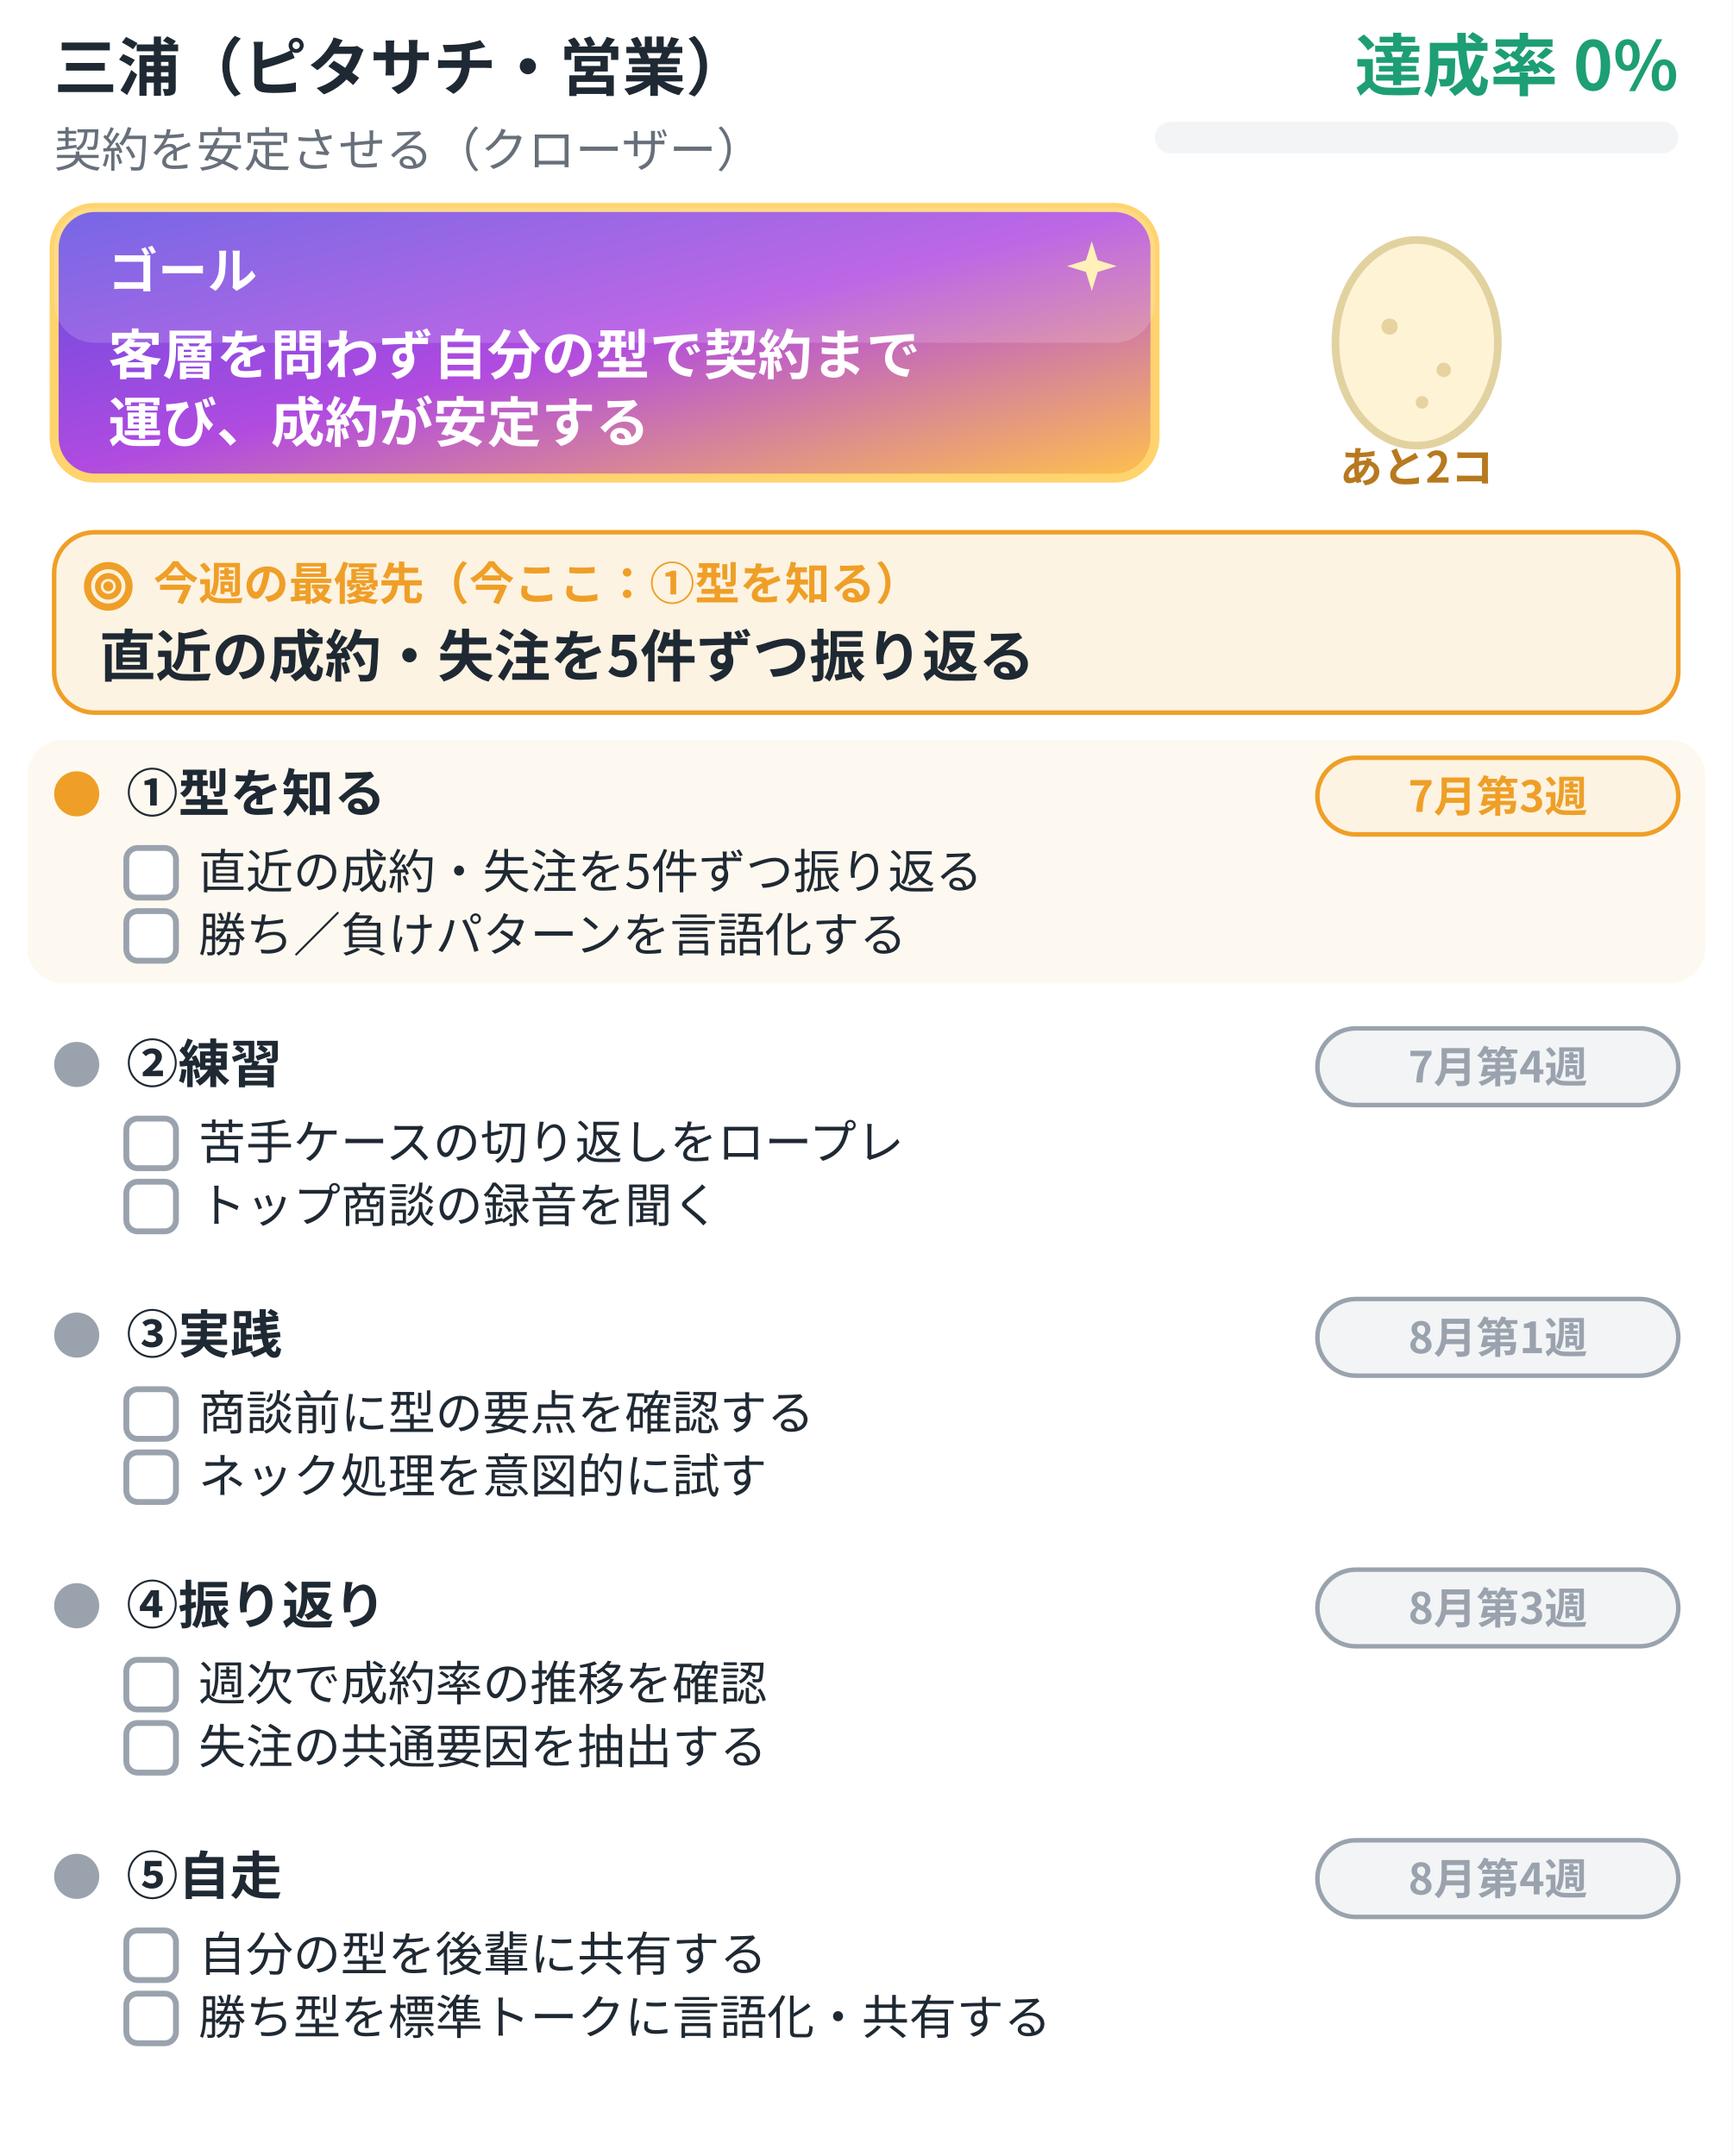
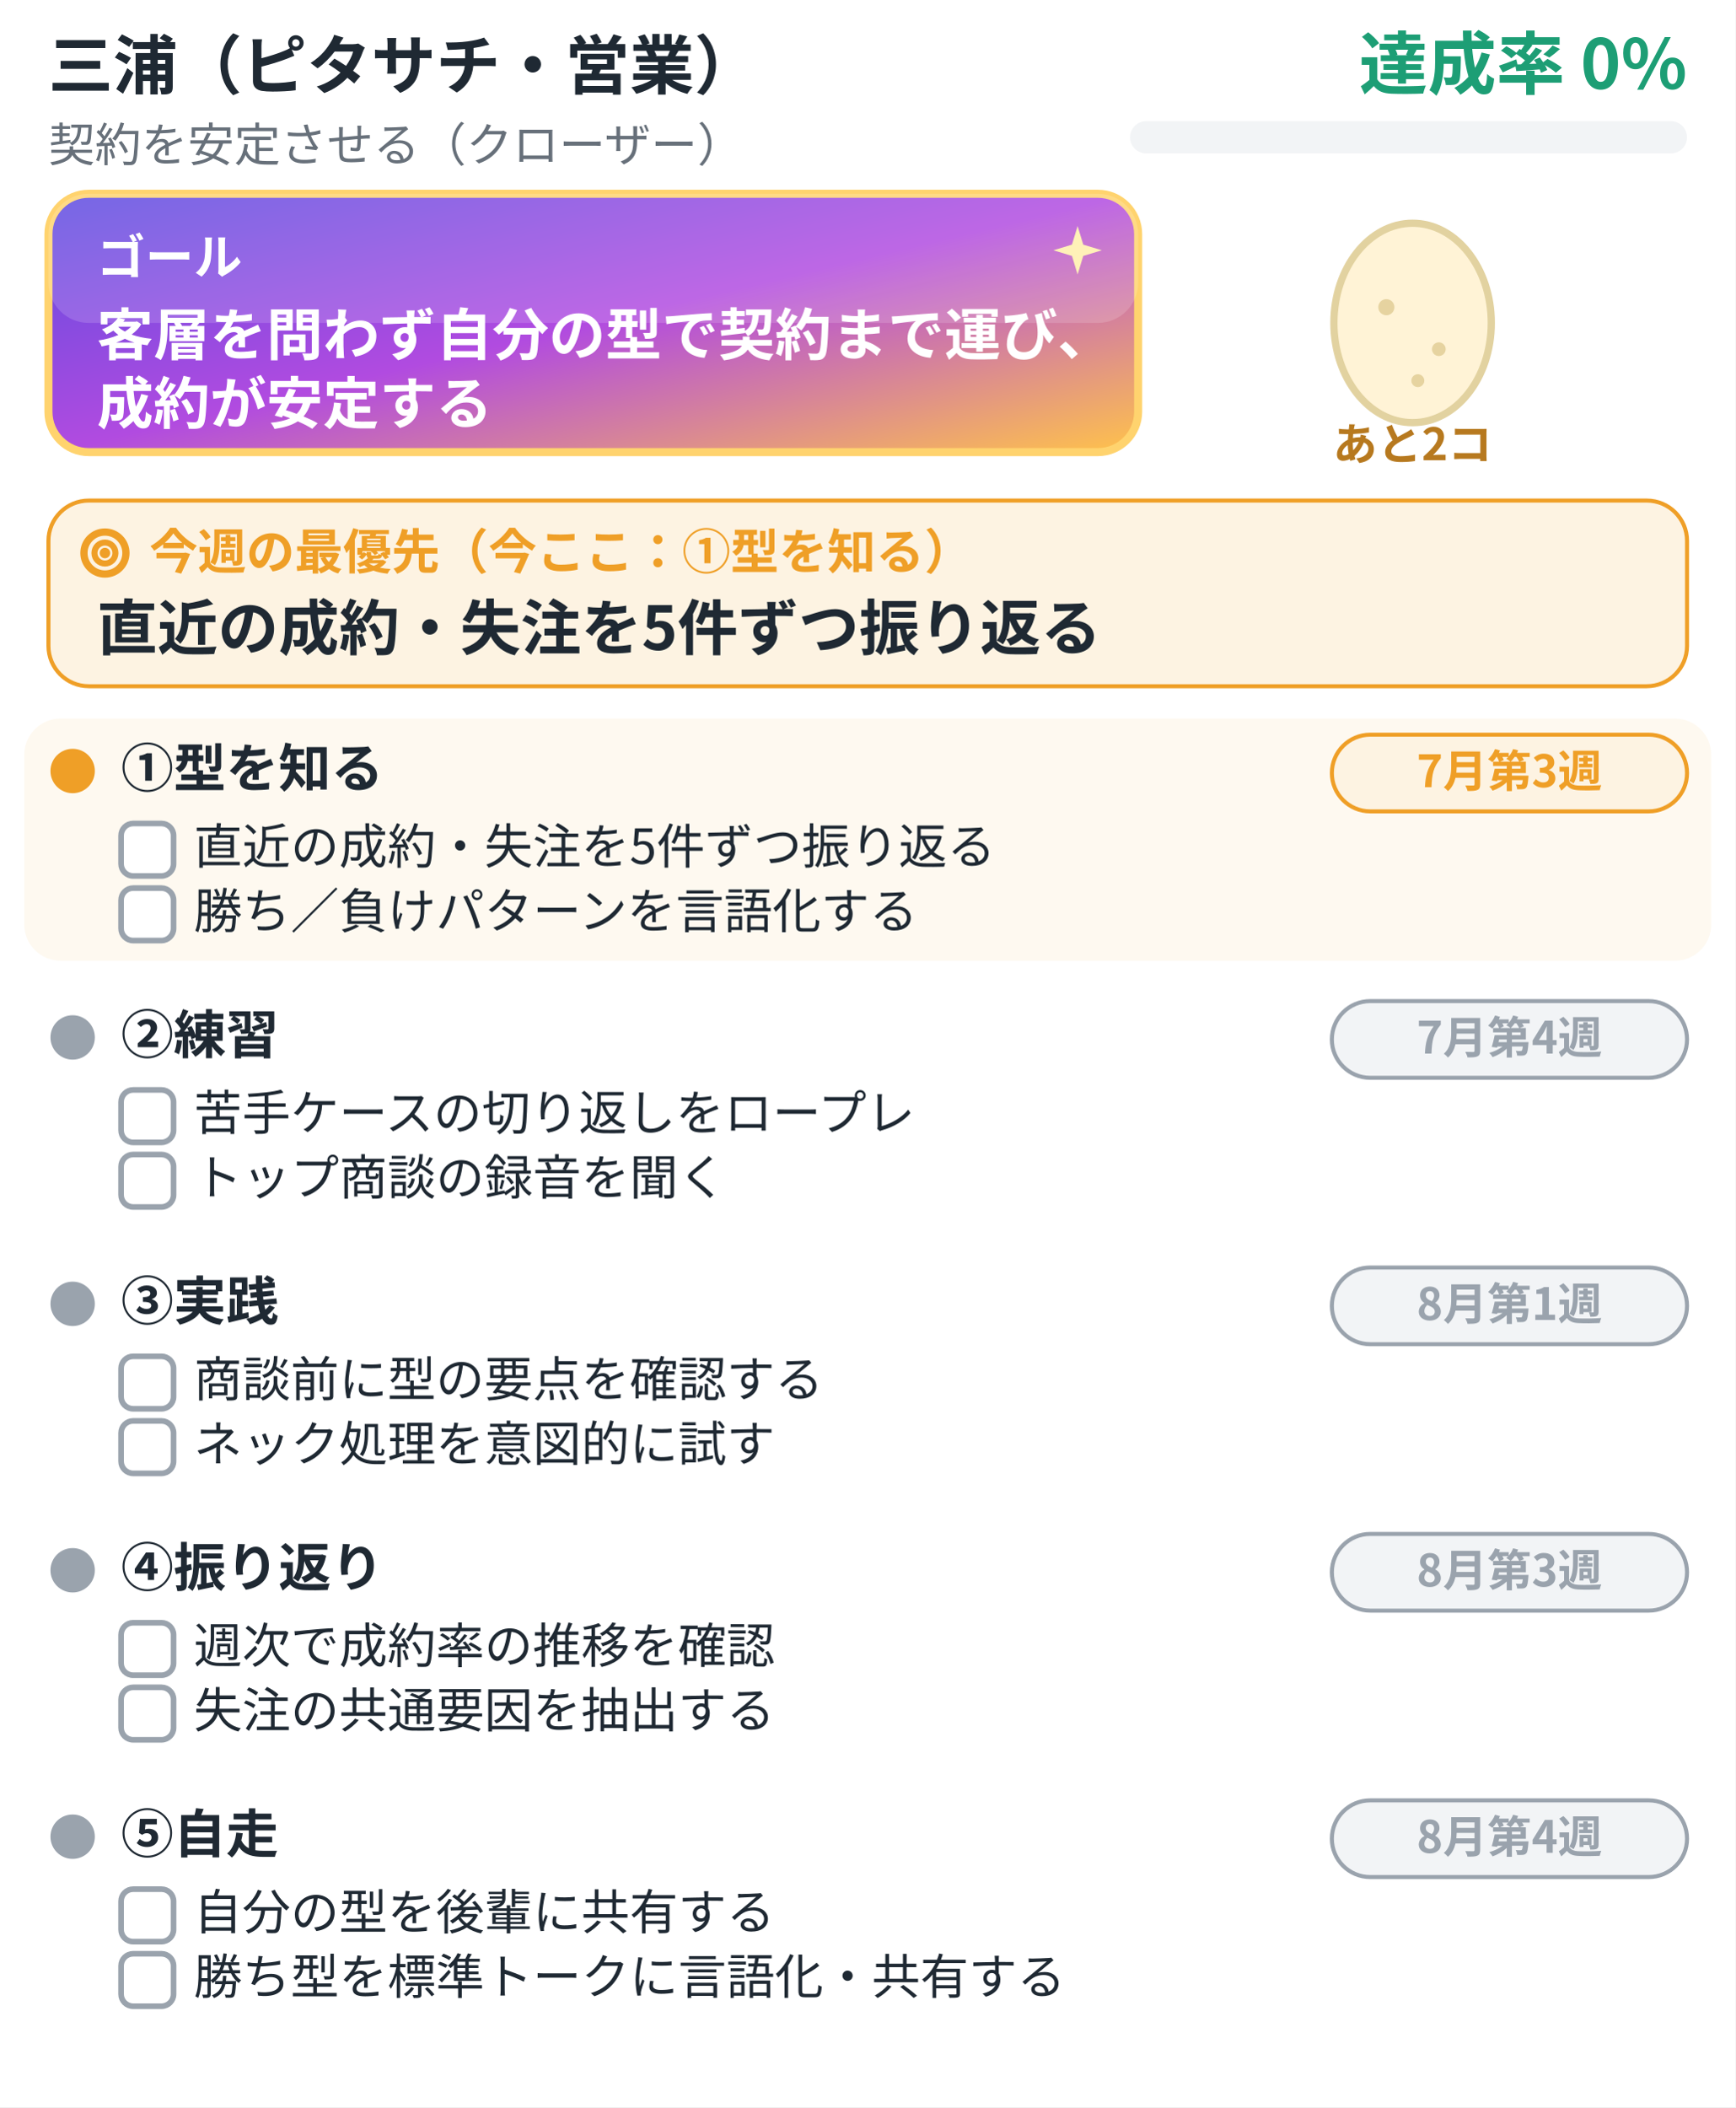
- <svg xmlns="http://www.w3.org/2000/svg" viewBox="0 0 384 478" font-family="Hiragino Sans, 'Noto Sans CJK JP', 'Yu Gothic', sans-serif" width="384" height="478">
+ <svg xmlns="http://www.w3.org/2000/svg" viewBox="0 0 430 522" font-family="Hiragino Sans, 'Noto Sans CJK JP', 'Yu Gothic', sans-serif" width="430" height="522">
  <defs>
    <linearGradient id="goalGrad" x1="0" y1="0" x2="1" y2="1">
      <stop offset="0" stop-color="#5B4BE0" />
      <stop offset="0.5" stop-color="#B14BE0" />
      <stop offset="1" stop-color="#FFC24B" />
    </linearGradient>
    <linearGradient id="phx" x1="0" y1="0" x2="0" y2="1">
      <stop offset="0" stop-color="#FFE259" />
      <stop offset="0.5" stop-color="#FF9A00" />
      <stop offset="1" stop-color="#FF3D00" />
    </linearGradient>
    <linearGradient id="phx2" x1="0" y1="0" x2="0" y2="1">
      <stop offset="0" stop-color="#FFF0A0" />
      <stop offset="1" stop-color="#FF7A00" />
    </linearGradient>
    <linearGradient id="hen" x1="0" y1="0" x2="1" y2="1">
      <stop offset="0" stop-color="#37C9B0" />
      <stop offset="0.6" stop-color="#3DA0E8" />
      <stop offset="1" stop-color="#7A5BE0" />
    </linearGradient>
    <linearGradient id="pcock" x1="0" y1="0" x2="0" y2="1">
      <stop offset="0" stop-color="#2BD0C0" />
      <stop offset="0.55" stop-color="#2E8FD0" />
      <stop offset="1" stop-color="#2E4BB0" />
    </linearGradient>
    <linearGradient id="gold" x1="0" y1="0" x2="0" y2="1">
      <stop offset="0" stop-color="#FFF0A8" />
      <stop offset="0.5" stop-color="#F2C230" />
      <stop offset="1" stop-color="#C8901A" />
    </linearGradient>
  </defs>
-   <rect x="0" y="0" width="384" height="478" fill="#fff" />
-   <text x="12" y="20" font-size="14" font-weight="700" fill="#1F2933">三浦（ピタサチ・営業）</text>
-   <text x="12" y="37" font-size="10.5" fill="#67707A">契約を安定させる（クローザー）</text>
-   <text x="372" y="20" text-anchor="end" font-size="15" font-weight="700" fill="#1D9E75">達成率 0%</text>
-   <rect x="256" y="27" width="116" height="7" rx="3.5" fill="#F2F4F6" />
-   <rect x="256" y="27" width="0" height="7" rx="3.5" fill="#1D9E75" />
-   <rect x="12" y="46" width="244" height="60" rx="9" fill="url(#goalGrad)" stroke="#FFD36E" stroke-width="2" />
-   <rect x="12" y="46" width="244" height="30.0" rx="9" fill="#fff" opacity="0.16" />
-   <text x="24" y="64" font-size="11" font-weight="700" fill="#fff">ゴール</text>
-   <polygon points="242.0,53.5 243.3,57.7 247.5,59.0 243.3,60.3 242.0,64.5 240.7,60.3 236.5,59.0 240.7,57.7" fill="#FFF1B8" />
-   <text x="24" y="83" font-size="12" font-weight="600" fill="#fff">客層を問わず自分の型で契約まで</text>
-   <text x="24" y="98" font-size="12" font-weight="600" fill="#fff">運び、成約が安定する</text>
-   <ellipse cx="314.0" cy="76.0" rx="18.0" ry="22.8" fill="#FFF3D6" />
-   <ellipse cx="314.0" cy="76.0" rx="18.0" ry="22.8" fill="none" stroke="#E2D2A0" stroke-width="1.7" />
-   <circle cx="308.0" cy="72.4" r="1.8" fill="#E6D3A0" />
-   <circle cx="320.0" cy="82.0" r="1.6" fill="#E6D3A0" />
-   <circle cx="315.2" cy="89.2" r="1.4" fill="#E6D3A0" />
-   <text x="314" y="107" text-anchor="middle" font-size="9.5" font-weight="700" fill="#B7791F">あと2コ</text>
-   <rect x="12" y="118" width="360" height="40" rx="9" fill="#FDF3E2" stroke="#EF9F27" />
-   <circle cx="24" cy="130" r="4.6" fill="none" stroke="#EF9F27" stroke-width="1.6" />
-   <circle cx="24" cy="130" r="2.3" fill="none" stroke="#EF9F27" stroke-width="1.3" />
-   <circle cx="24" cy="130" r="1.1" fill="#EF9F27" />
-   <text x="34" y="133" font-size="10" font-weight="700" fill="#EF9F27">今週の最優先（今ここ：①型を知る）</text>
-   <text x="22" y="150" font-size="12.5" font-weight="700" fill="#1F2933">直近の成約・失注を5件ずつ振り返る</text>
-   <rect x="6" y="164" width="372" height="54" rx="8" fill="#FDF3E2" opacity="0.5" />
-   <circle cx="17" cy="176" r="5" fill="#EF9F27" />
-   <text x="28" y="180" font-size="11.5" font-weight="700" fill="#1F2933">①型を知る</text>
-   <rect x="292" y="168" width="80" height="17" rx="8.5" fill="#FDF3E2" stroke="#EF9F27" />
-   <text x="332" y="180" text-anchor="middle" font-size="9.5" font-weight="700" fill="#EF9F27">7月第3週</text>
-   <rect x="28" y="188" width="11" height="11" rx="2.5" fill="#fff" stroke="#9AA3AD" stroke-width="1.3" />
-   <text x="44" y="197" font-size="10.5" fill="#1F2933">直近の成約・失注を5件ずつ振り返る</text>
-   <rect x="28" y="202" width="11" height="11" rx="2.5" fill="#fff" stroke="#9AA3AD" stroke-width="1.3" />
-   <text x="44" y="211" font-size="10.5" fill="#1F2933">勝ち／負けパターンを言語化する</text>
-   <circle cx="17" cy="236" r="5" fill="#9AA3AD" />
-   <text x="28" y="240" font-size="11.5" font-weight="700" fill="#1F2933">②練習</text>
-   <rect x="292" y="228" width="80" height="17" rx="8.5" fill="#F2F4F6" stroke="#9AA3AD" />
-   <text x="332" y="240" text-anchor="middle" font-size="9.5" font-weight="700" fill="#9AA3AD">7月第4週</text>
-   <rect x="28" y="248" width="11" height="11" rx="2.5" fill="#fff" stroke="#9AA3AD" stroke-width="1.3" />
-   <text x="44" y="257" font-size="10.5" fill="#1F2933">苦手ケースの切り返しをロープレ</text>
-   <rect x="28" y="262" width="11" height="11" rx="2.5" fill="#fff" stroke="#9AA3AD" stroke-width="1.3" />
-   <text x="44" y="271" font-size="10.5" fill="#1F2933">トップ商談の録音を聞く</text>
-   <circle cx="17" cy="296" r="5" fill="#9AA3AD" />
-   <text x="28" y="300" font-size="11.5" font-weight="700" fill="#1F2933">③実践</text>
-   <rect x="292" y="288" width="80" height="17" rx="8.5" fill="#F2F4F6" stroke="#9AA3AD" />
-   <text x="332" y="300" text-anchor="middle" font-size="9.5" font-weight="700" fill="#9AA3AD">8月第1週</text>
-   <rect x="28" y="308" width="11" height="11" rx="2.5" fill="#fff" stroke="#9AA3AD" stroke-width="1.3" />
-   <text x="44" y="317" font-size="10.5" fill="#1F2933">商談前に型の要点を確認する</text>
-   <rect x="28" y="322" width="11" height="11" rx="2.5" fill="#fff" stroke="#9AA3AD" stroke-width="1.3" />
-   <text x="44" y="331" font-size="10.5" fill="#1F2933">ネック処理を意図的に試す</text>
-   <circle cx="17" cy="356" r="5" fill="#9AA3AD" />
-   <text x="28" y="360" font-size="11.5" font-weight="700" fill="#1F2933">④振り返り</text>
-   <rect x="292" y="348" width="80" height="17" rx="8.5" fill="#F2F4F6" stroke="#9AA3AD" />
-   <text x="332" y="360" text-anchor="middle" font-size="9.5" font-weight="700" fill="#9AA3AD">8月第3週</text>
-   <rect x="28" y="368" width="11" height="11" rx="2.5" fill="#fff" stroke="#9AA3AD" stroke-width="1.3" />
-   <text x="44" y="377" font-size="10.5" fill="#1F2933">週次で成約率の推移を確認</text>
-   <rect x="28" y="382" width="11" height="11" rx="2.5" fill="#fff" stroke="#9AA3AD" stroke-width="1.3" />
-   <text x="44" y="391" font-size="10.5" fill="#1F2933">失注の共通要因を抽出する</text>
-   <circle cx="17" cy="416" r="5" fill="#9AA3AD" />
-   <text x="28" y="420" font-size="11.5" font-weight="700" fill="#1F2933">⑤自走</text>
-   <rect x="292" y="408" width="80" height="17" rx="8.5" fill="#F2F4F6" stroke="#9AA3AD" />
-   <text x="332" y="420" text-anchor="middle" font-size="9.5" font-weight="700" fill="#9AA3AD">8月第4週</text>
-   <rect x="28" y="428" width="11" height="11" rx="2.5" fill="#fff" stroke="#9AA3AD" stroke-width="1.3" />
-   <text x="44" y="437" font-size="10.5" fill="#1F2933">自分の型を後輩に共有する</text>
-   <rect x="28" y="442" width="11" height="11" rx="2.5" fill="#fff" stroke="#9AA3AD" stroke-width="1.3" />
-   <text x="44" y="451" font-size="10.5" fill="#1F2933">勝ち型を標準トークに言語化・共有する</text>
+   <rect x="0" y="0" width="430" height="522" fill="#fff" />
+   <text x="12" y="22" font-size="16" font-weight="700" fill="#1F2933">三浦（ピタサチ・営業）</text>
+   <text x="12" y="40" font-size="11.5" fill="#67707A">契約を安定させる（クローザー）</text>
+   <text x="418" y="22" text-anchor="end" font-size="17" font-weight="700" fill="#1D9E75">達成率 0%</text>
+   <rect x="280" y="30" width="138" height="8" rx="4" fill="#F2F4F6" />
+   <rect x="280" y="30" width="0" height="8" rx="4" fill="#1D9E75" />
+   <rect x="12" y="48" width="270" height="64" rx="10" fill="url(#goalGrad)" stroke="#FFD36E" stroke-width="2" />
+   <rect x="12" y="48" width="270" height="32.0" rx="10" fill="#fff" opacity="0.16" />
+   <text x="24" y="68" font-size="12" font-weight="700" fill="#fff">ゴール</text>
+   <polygon points="267.0,56.0 268.4,60.6 273.0,62.0 268.4,63.4 267.0,68.0 265.6,63.4 261.0,62.0 265.6,60.6" fill="#FFF1B8" />
+   <text x="24" y="88" font-size="14" font-weight="600" fill="#fff">客層を問わず自分の型で契約まで運び、</text>
+   <text x="24" y="105" font-size="14" font-weight="600" fill="#fff">成約が安定する</text>
+   <ellipse cx="350.0" cy="80.0" rx="19.5" ry="24.7" fill="#FFF3D6" />
+   <ellipse cx="350.0" cy="80.0" rx="19.5" ry="24.7" fill="none" stroke="#E2D2A0" stroke-width="1.8" />
+   <circle cx="343.5" cy="76.1" r="2.0" fill="#E6D3A0" />
+   <circle cx="356.5" cy="86.5" r="1.7" fill="#E6D3A0" />
+   <circle cx="351.3" cy="94.3" r="1.6" fill="#E6D3A0" />
+   <text x="350" y="114" text-anchor="middle" font-size="11" font-weight="700" fill="#B7791F">あと2コ</text>
+   <rect x="12" y="124" width="406" height="46" rx="10" fill="#FDF3E2" stroke="#EF9F27" />
+   <circle cx="26" cy="137" r="5.2" fill="none" stroke="#EF9F27" stroke-width="1.8" />
+   <circle cx="26" cy="137" r="2.6" fill="none" stroke="#EF9F27" stroke-width="1.5" />
+   <circle cx="26" cy="137" r="1.3" fill="#EF9F27" />
+   <text x="37" y="141" font-size="12" font-weight="700" fill="#EF9F27">今週の最優先（今ここ：①型を知る）</text>
+   <text x="24" y="161" font-size="15" font-weight="700" fill="#1F2933">直近の成約・失注を5件ずつ振り返る</text>
+   <rect x="6" y="178" width="418" height="60" rx="9" fill="#FDF3E2" opacity="0.5" />
+   <circle cx="18" cy="191" r="5.5" fill="#EF9F27" />
+   <text x="30" y="195" font-size="13" font-weight="700" fill="#1F2933">①型を知る</text>
+   <rect x="330" y="182" width="88" height="19" rx="9.5" fill="#FDF3E2" stroke="#EF9F27" />
+   <text x="374" y="195" text-anchor="middle" font-size="11" font-weight="700" fill="#EF9F27">7月第3週</text>
+   <rect x="30" y="204" width="13" height="13" rx="3" fill="#fff" stroke="#9AA3AD" stroke-width="1.4" />
+   <text x="48" y="214" font-size="12" fill="#1F2933">直近の成約・失注を5件ずつ振り返る</text>
+   <rect x="30" y="220" width="13" height="13" rx="3" fill="#fff" stroke="#9AA3AD" stroke-width="1.4" />
+   <text x="48" y="230" font-size="12" fill="#1F2933">勝ち／負けパターンを言語化する</text>
+   <circle cx="18" cy="257" r="5.5" fill="#9AA3AD" />
+   <text x="30" y="261" font-size="13" font-weight="700" fill="#1F2933">②練習</text>
+   <rect x="330" y="248" width="88" height="19" rx="9.5" fill="#F2F4F6" stroke="#9AA3AD" />
+   <text x="374" y="261" text-anchor="middle" font-size="11" font-weight="700" fill="#9AA3AD">7月第4週</text>
+   <rect x="30" y="270" width="13" height="13" rx="3" fill="#fff" stroke="#9AA3AD" stroke-width="1.4" />
+   <text x="48" y="280" font-size="12" fill="#1F2933">苦手ケースの切り返しをロープレ</text>
+   <rect x="30" y="286" width="13" height="13" rx="3" fill="#fff" stroke="#9AA3AD" stroke-width="1.4" />
+   <text x="48" y="296" font-size="12" fill="#1F2933">トップ商談の録音を聞く</text>
+   <circle cx="18" cy="323" r="5.5" fill="#9AA3AD" />
+   <text x="30" y="327" font-size="13" font-weight="700" fill="#1F2933">③実践</text>
+   <rect x="330" y="314" width="88" height="19" rx="9.5" fill="#F2F4F6" stroke="#9AA3AD" />
+   <text x="374" y="327" text-anchor="middle" font-size="11" font-weight="700" fill="#9AA3AD">8月第1週</text>
+   <rect x="30" y="336" width="13" height="13" rx="3" fill="#fff" stroke="#9AA3AD" stroke-width="1.4" />
+   <text x="48" y="346" font-size="12" fill="#1F2933">商談前に型の要点を確認する</text>
+   <rect x="30" y="352" width="13" height="13" rx="3" fill="#fff" stroke="#9AA3AD" stroke-width="1.4" />
+   <text x="48" y="362" font-size="12" fill="#1F2933">ネック処理を意図的に試す</text>
+   <circle cx="18" cy="389" r="5.5" fill="#9AA3AD" />
+   <text x="30" y="393" font-size="13" font-weight="700" fill="#1F2933">④振り返り</text>
+   <rect x="330" y="380" width="88" height="19" rx="9.5" fill="#F2F4F6" stroke="#9AA3AD" />
+   <text x="374" y="393" text-anchor="middle" font-size="11" font-weight="700" fill="#9AA3AD">8月第3週</text>
+   <rect x="30" y="402" width="13" height="13" rx="3" fill="#fff" stroke="#9AA3AD" stroke-width="1.4" />
+   <text x="48" y="412" font-size="12" fill="#1F2933">週次で成約率の推移を確認</text>
+   <rect x="30" y="418" width="13" height="13" rx="3" fill="#fff" stroke="#9AA3AD" stroke-width="1.4" />
+   <text x="48" y="428" font-size="12" fill="#1F2933">失注の共通要因を抽出する</text>
+   <circle cx="18" cy="455" r="5.5" fill="#9AA3AD" />
+   <text x="30" y="459" font-size="13" font-weight="700" fill="#1F2933">⑤自走</text>
+   <rect x="330" y="446" width="88" height="19" rx="9.5" fill="#F2F4F6" stroke="#9AA3AD" />
+   <text x="374" y="459" text-anchor="middle" font-size="11" font-weight="700" fill="#9AA3AD">8月第4週</text>
+   <rect x="30" y="468" width="13" height="13" rx="3" fill="#fff" stroke="#9AA3AD" stroke-width="1.4" />
+   <text x="48" y="478" font-size="12" fill="#1F2933">自分の型を後輩に共有する</text>
+   <rect x="30" y="484" width="13" height="13" rx="3" fill="#fff" stroke="#9AA3AD" stroke-width="1.4" />
+   <text x="48" y="494" font-size="12" fill="#1F2933">勝ち型を標準トークに言語化・共有する</text>
</svg>
